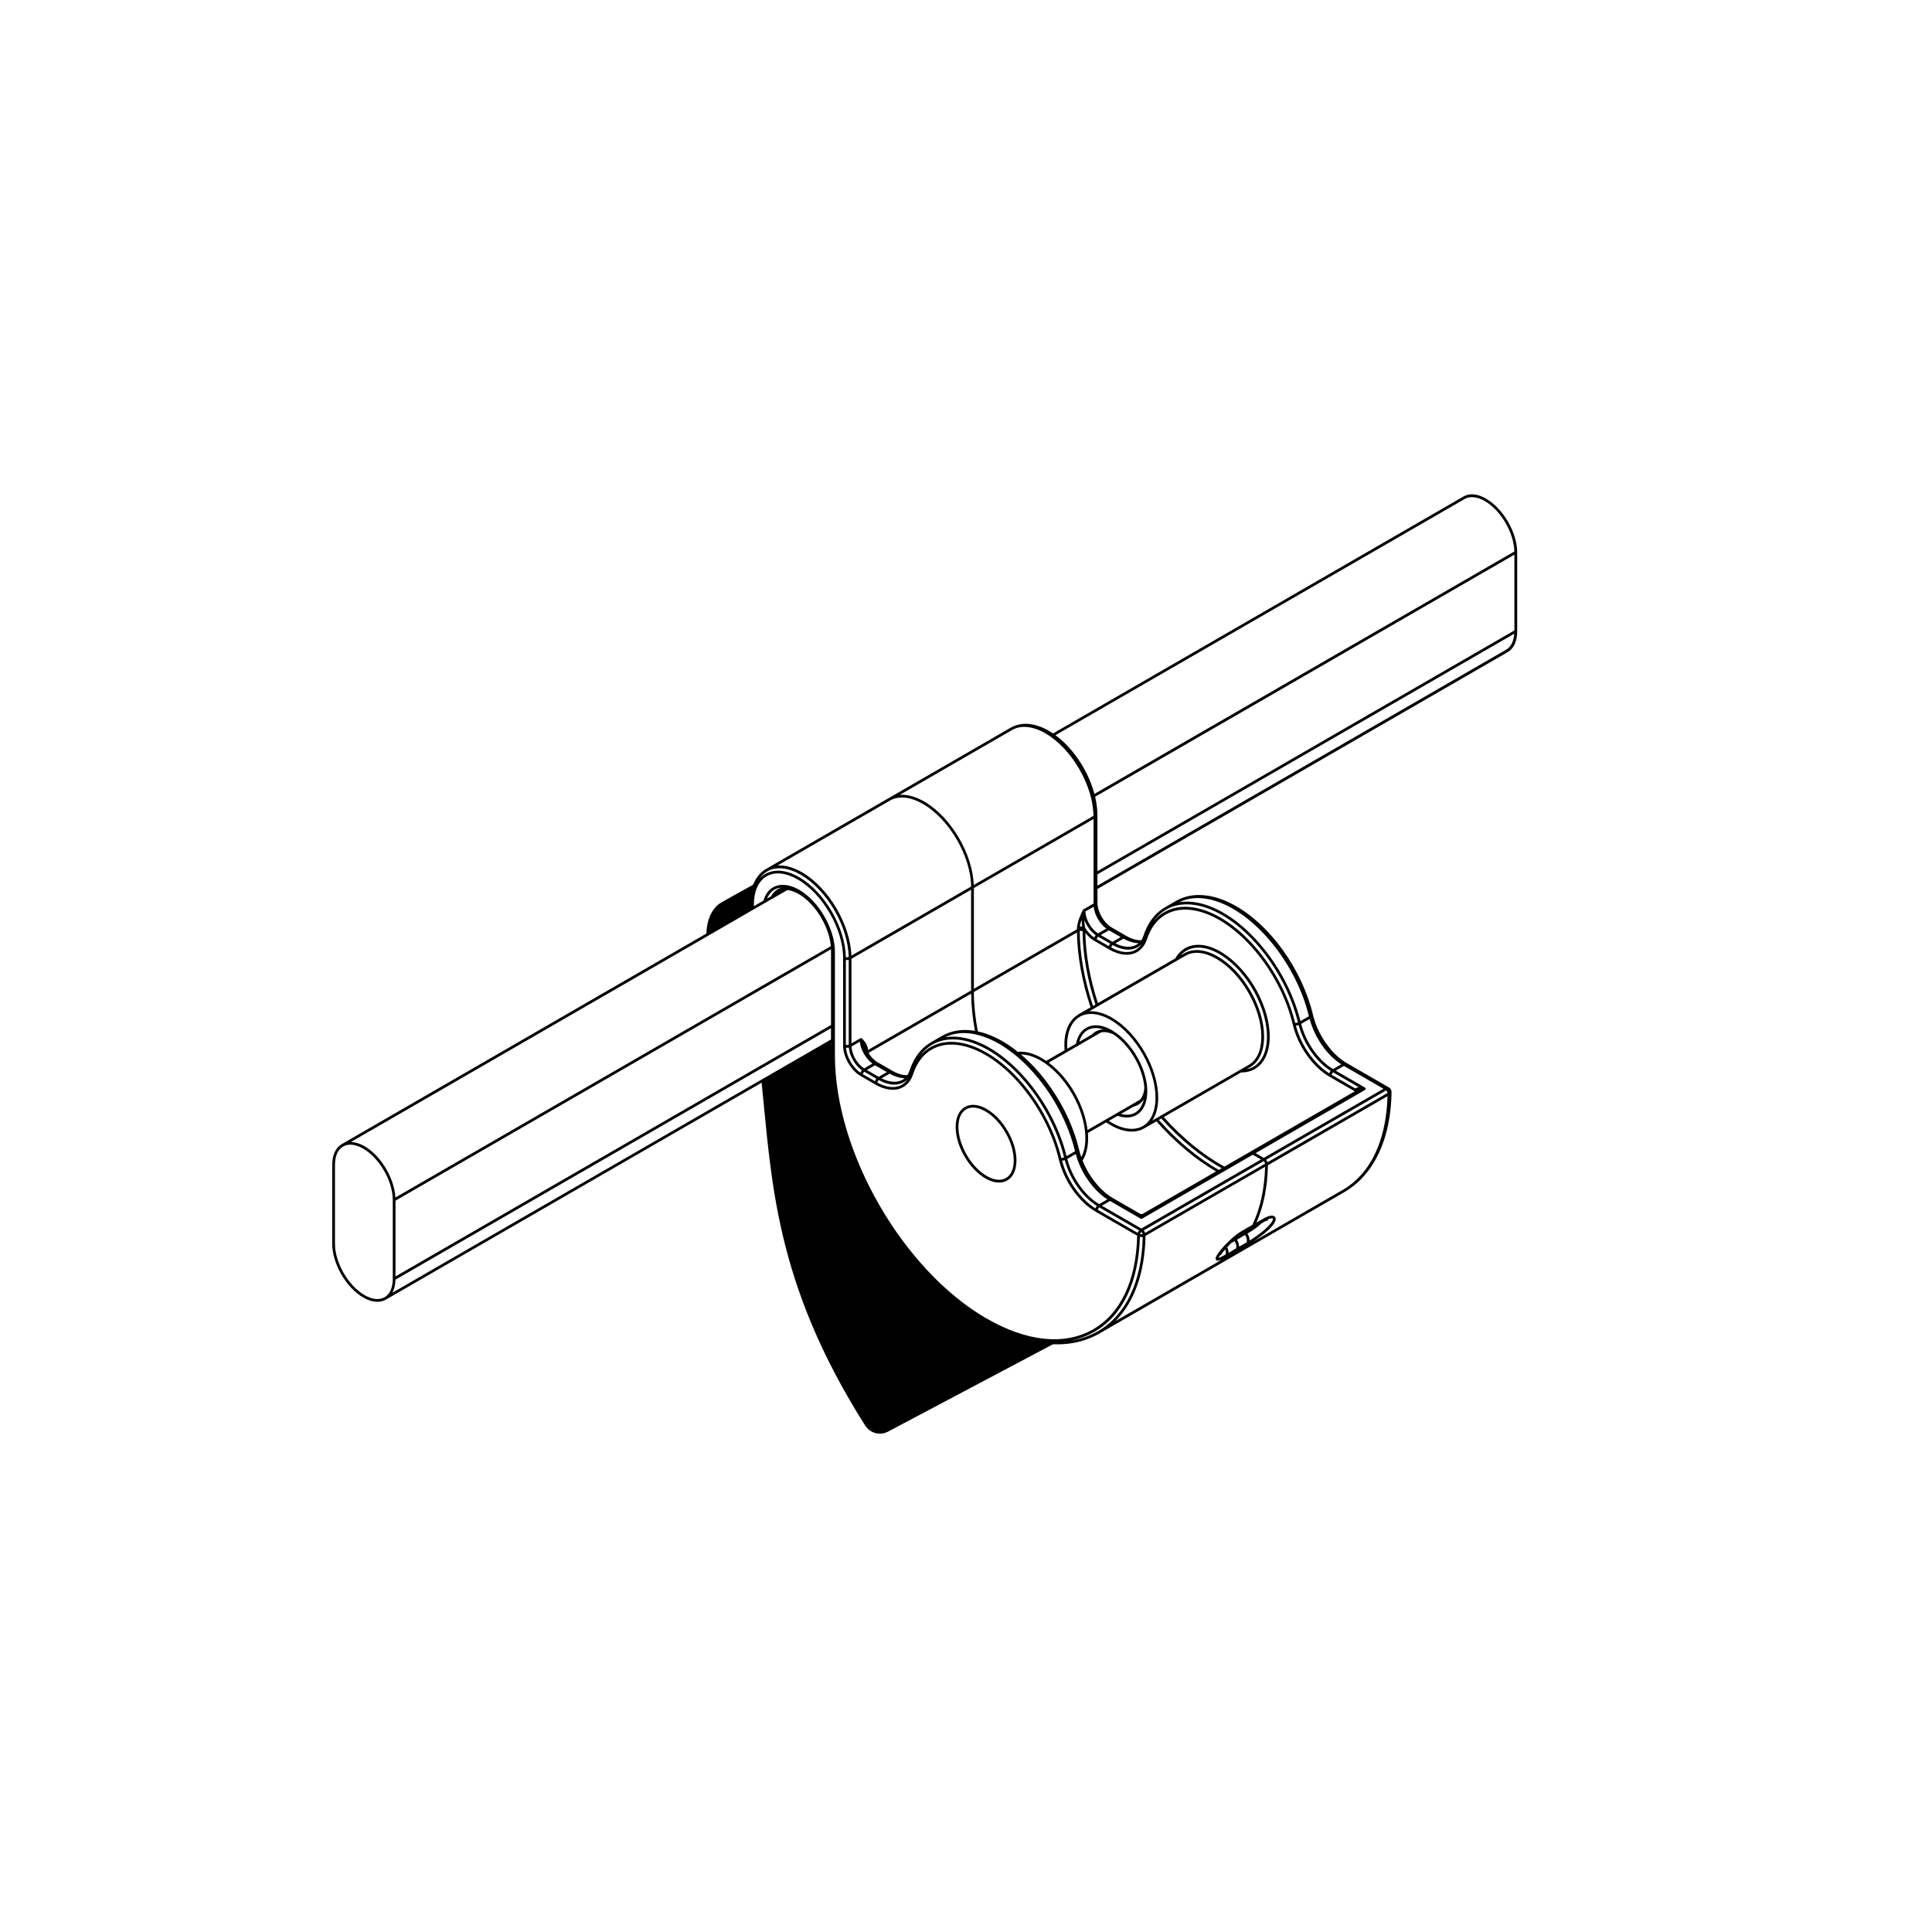
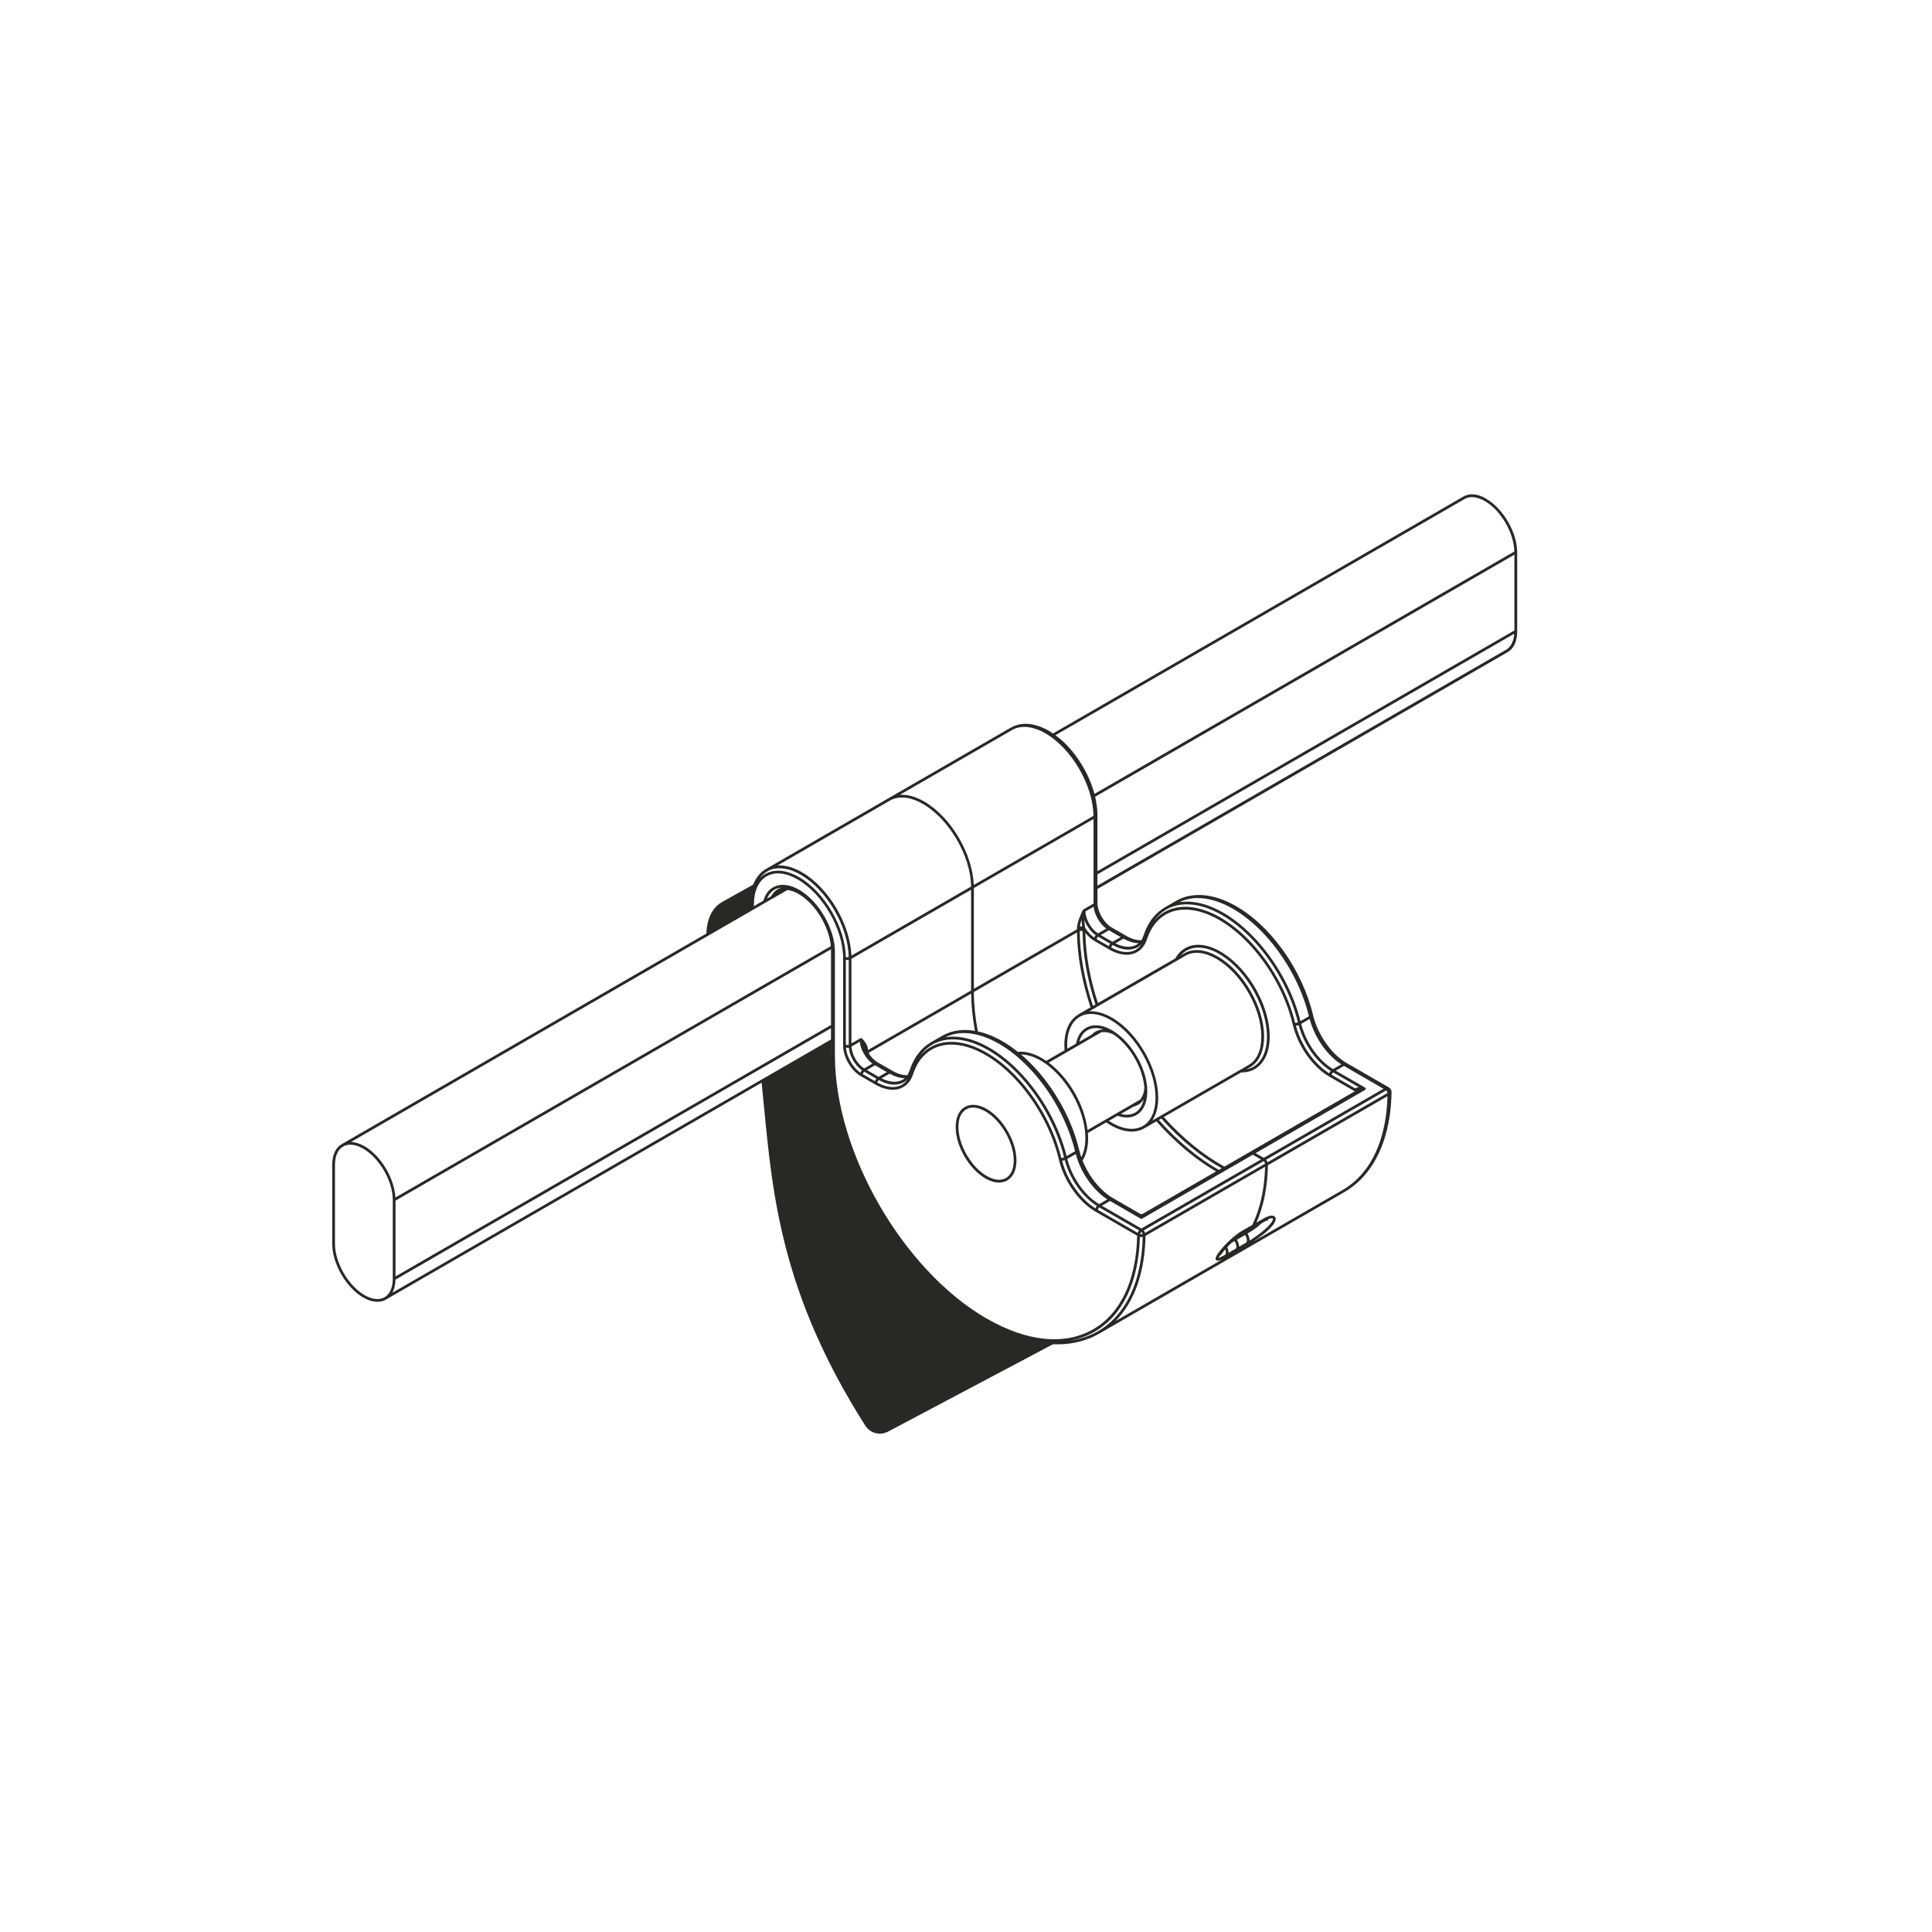
- <svg xmlns="http://www.w3.org/2000/svg" viewBox="0 0 1000 1000">
+ <svg xmlns="http://www.w3.org/2000/svg" viewBox="0 0 1000 1000" fill="#2A2824">
  <g id="Layer_2" data-name="Layer 2">
    <path d="M769.247,258.101c-4.419-2.551-8.595-2.936-11.788-1.098l-212.399,122.627c-1.354-.912-2.708-1.725-4.077-2.395-2.922-1.44-5.816-2.295-8.567-2.537-2.423-.214-4.69.086-6.771.812-.2.071-.399.128-.599.214-.1.043-.2.057-.285.1l-.257.128c-.428.185-.841.385-1.254.627l-63.359,36.576-63.359,36.576c-1.098.627-2.11,1.411-3.008,2.323-.884.898-1.682,1.938-2.366,3.079-.67,1.126-1.226,2.366-1.668,3.692-.442,1.297-.77,2.694-.984,4.162-.214,1.44-.328,2.965-.328,4.533v2.666l-211.273,122h0c-3.193,1.839-4.946,5.659-4.946,10.762v40.866c0,10.206,7.184,22.65,16.021,27.753,2.58,1.497,5.089,2.238,7.355,2.238,1.611,0,3.107-.385,4.433-1.14h0l230.345-132.99v5.873c0,3.663.185,7.483.57,11.332,1.026,10.562,3.421,21.581,7.113,32.784,3.692,11.161,8.581,22.222,14.553,32.884,5.972,10.662,12.886,20.668,20.526,29.748,7.683,9.108,15.922,17.062,24.503,23.633,8.624,6.614,17.376,11.674,26.028,15.052,8.239,3.221,16.221,4.846,23.733,4.846h.955c7.726-.142,14.767-2.024,20.953-5.588l63.359-36.576,63.359-36.576c.87-.499,1.71-1.04,2.537-1.611.214-.157.428-.314.656-.47.641-.456,1.269-.926,1.896-1.425.157-.128.314-.257.485-.399.998-.827,1.967-1.682,2.894-2.608,2.537-2.537,4.818-5.459,6.785-8.709,1.953-3.221,3.635-6.813,4.975-10.648,1.34-3.806,2.38-7.954,3.093-12.287.713-4.319,1.112-8.909,1.183-13.655h0c.014-.998-.513-1.938-1.383-2.437h0l-21.88-12.629h0c-1.497-.87-2.993-1.953-4.447-3.221-1.482-1.297-2.922-2.794-4.276-4.433-1.354-1.653-2.623-3.45-3.749-5.331s-2.124-3.849-2.951-5.844c-.827-1.996-1.468-3.991-1.938-5.944h0c-1.368-5.773-3.421-11.617-6.101-17.361-2.666-5.716-5.873-11.218-9.55-16.335-3.692-5.131-7.754-9.75-12.087-13.727-4.376-4.034-8.923-7.312-13.513-9.764-4.675-2.509-9.294-4.091-13.727-4.704-4.476-.627-8.638-.257-12.401,1.098-1.24.442-2.437.998-3.549,1.653l-5.659,3.264c-1.026.599-2.024,1.283-2.965,2.053-.926.755-1.81,1.611-2.623,2.537-.812.912-1.568,1.91-2.252,2.965-.684,1.04-1.297,2.181-1.853,3.364-.542,1.169-1.041,2.423-1.468,3.706-.157.47-.328.912-.527,1.326-.185.399-.399.784-.627,1.14-.128,0-.242.014-.371.014-.698,0-1.482-.071-2.266-.228-.812-.171-1.668-.413-2.523-.755-.884-.342-1.796-.784-2.694-1.311h0l-7.526-4.348h0c-.656-.371-1.326-.884-1.967-1.468-.698-.627-1.354-1.368-1.967-2.181-.627-.841-1.183-1.739-1.668-2.694-.47-.941-.87-1.91-1.155-2.865-.271-.926-.456-1.825-.527-2.666-.014-.271-.029-.542-.029-.798v-7.227l212.3-122.57c3.193-1.839,4.946-5.659,4.946-10.762v-40.866h0c0-10.206-7.184-22.65-16.021-27.753l-.029-.071ZM758.157,258.244c2.694-1.554,6.471-1.155,10.363,1.098,8.324,4.804,15.109,16.449,15.295,26.113l-217.345,125.478c-.884-3.335-2.124-6.685-3.72-9.964-1.668-3.464-3.678-6.771-5.958-9.835-2.295-3.079-4.804-5.83-7.483-8.182-.998-.87-2.01-1.668-3.022-2.409l211.872-122.3ZM613.664,494.661c4.219-2.437,9.892-1.853,15.964,1.653,6.186,3.578,12.016,9.736,16.421,17.347,4.404,7.612,6.813,15.736,6.813,22.892s-2.323,12.216-6.557,14.653l-49.861,28.779c1.539-2.338,2.537-5.303,2.894-8.809,1.468-14.325-8.011-33.511-21.125-42.762-4.989-3.521-10.021-5.217-14.397-4.975l49.846-28.779h0ZM611.255,494.404c2.352-2.637,5.602-4.02,9.422-3.92,12.201.356,26.869,14.924,32.699,32.485,3.535,10.633,3.136,20.355-1.069,25.985-1.796,2.423-4.191,3.948-7.084,4.504l1.796-1.026c4.69-2.708,7.27-8.339,7.27-15.879s-2.494-15.779-6.999-23.605c-4.519-7.825-10.534-14.168-16.934-17.86-6.528-3.763-12.7-4.362-17.39-1.653l-1.696.984-.014-.014ZM590.786,635.89l-20.469-11.817,4.234-2.452,15.865,9.165h0c.114.057.228.1.356.1s.242-.029.356-.1h0l57.33-33.098,4.234,2.452-61.934,35.749h.029ZM654.074,600.996c.356.342.641.827.741,1.311l-62.091,35.849c-.171-.47-.413-.926-.741-1.311l62.091-35.849ZM591.456,638.798c-.428.114-.912.1-1.34-.014.114-.413.356-.841.67-1.155.314.314.556.741.67,1.169ZM438.553,542.341c.271,0,.527-.043.784-.086.385,4.319,3.207,9.208,6.756,11.688-.328.371-.584.812-.755,1.283-3.948-2.723-7.084-8.182-7.483-12.957.228.043.456.086.699.086v-.014ZM437.812,540.787v-43.959c.242.043.485.086.741.086s.499-.043.741-.086v43.959c-.456.142-1.012.142-1.482,0h0ZM440.748,541.671l4.276-2.466c.442,4.191,3.15,8.852,6.543,11.332l-4.276,2.466c-3.549-2.238-6.372-7.141-6.543-11.332ZM440.705,540.046v-43.774l61.934-35.749v52.156l-53.381,30.817c-.029-.513-.086-1.026-.214-1.511-.214-.812-.556-1.568-1.069-2.323-.542-.812-1.183-1.482-1.796-2.138h0l-.043-.043c-.029-.029-.057-.043-.086-.057s-.043-.029-.071-.043c0,0-.014,0-.029-.014h-.043c-.043,0-.071-.029-.114-.029h-.142c-.043,0-.071,0-.114.014h-.114c-.014,0-.029.014-.057.029,0,0-.029,0-.043.014l-4.59,2.651h-.029ZM447.319,554.699l6.272,3.62c-.314.371-.57.812-.741,1.283l-6.272-3.62c.114-.47.385-.955.741-1.283ZM448.688,553.844l4.234-2.452,6.101,3.521-4.234,2.452-6.101-3.521ZM460.461,555.74c2.708,1.497,5.374,2.309,7.825,2.352-.043.043-.086.1-.142.128-.285.228-.57.442-.884.613-2.894,1.668-6.842,1.397-10.99-.684l4.191-2.423v.014ZM454.86,559.047c2.822,1.554,5.545,2.352,8.025,2.352,1.853,0,3.563-.442,5.074-1.311.371-.214.741-.47,1.069-.741.299-.242.57-.513.827-.812-1.098,1.653-2.537,2.851-4.276,3.521-3.207,1.226-7.27.599-11.489-1.739.114-.47.399-.941.741-1.269h.029ZM469.684,556.495c-.128,0-.242.014-.371.014-.713,0-1.482-.071-2.266-.228-.812-.171-1.668-.413-2.523-.755-.884-.342-1.782-.784-2.694-1.311l-7.526-4.348h0c-.442-.257-.884-.556-1.34-.926s-.912-.798-1.354-1.254c-.456-.47-.884-.998-1.283-1.525-.285-.385-.527-.784-.784-1.183l53.125-30.675c.071,6.158.727,12.629,1.953,19.271-2.053-.356-4.062-.499-6.015-.456-3.25.1-6.286.798-9.051,2.053-.029,0-.057.029-.1.043-.613.285-1.226.584-1.825.926l-5.659,3.264c-1.04.599-2.024,1.283-2.965,2.053-.926.755-1.81,1.611-2.623,2.537-.798.912-1.554,1.91-2.252,2.965-.67,1.04-1.297,2.167-1.853,3.364-.556,1.169-1.04,2.423-1.468,3.706-.157.47-.328.912-.527,1.326-.185.399-.399.784-.627,1.14h.029ZM548.851,570.863c-3.136-5.545-6.756-10.748-10.748-15.437-3.05-3.578-6.272-6.813-9.607-9.636,6.699.043,14.696,4.875,21.367,13.014,10.676,13.028,14.838,30.561,9.821,40.139-.428-1.226-.798-2.437-1.083-3.649-.584-2.423-1.283-4.889-2.095-7.327-1.938-5.816-4.504-11.574-7.64-17.105h-.014ZM556.448,595.879l-4.376,2.523c-7.298-29.249-30.774-56.574-52.726-61.193-3.506-.741-6.842-.841-9.949-.356.314-.157.627-.328.955-.47.442-.185.884-.356,1.34-.513.142-.043.285-.1.413-.142,3.763-1.197,8.039-1.34,12.601-.385,21.552,4.533,44.672,31.616,51.728,60.537h.014ZM569.947,534.359c1.867-.356,4.048-.014,6.372,1.055,7.711,5.203,14.368,15.665,15.808,25.729.1.684.157,1.354.2,2.01-.228,2.566-1.026,4.604-2.266,6.058l-17.846,10.306h0l-9.308,5.374c-1.055-8.823-5.231-18.801-11.959-26.997-2.551-3.122-5.317-5.759-8.139-7.868l27.14-15.665h0ZM558.615,539.248c.77-2.78,2.224-4.846,4.262-6.029,2.266-1.311,5.117-1.44,8.282-.399-.456,0-.898.043-1.326.114-.142-.014-.299,0-.428.086h-.029c-1.625.385-3.065,1.183-4.205,2.437l-6.557,3.792h0ZM591.998,568.939c-.57,2.694-1.739,4.861-3.478,6.272-2.152,1.739-5.089,2.209-8.353,1.368l6.571-3.792c1.653-.356,3.065-1.197,4.205-2.423h.029c.142-.086.228-.214.285-.342.271-.328.527-.699.755-1.069l-.014-.014ZM563.062,586.443l9.508-5.488c4.547,3.122,9.123,4.761,13.199,4.761,1.953,0,3.792-.371,5.459-1.126.299-.142.584-.328.87-.485.043-.014.1,0,.142-.043l6.314-3.649c9.593,10.819,20.241,19.756,30.889,25.928l-37.959,21.923h0c-.413.242-.926.242-1.34,0h0l-14.168-8.182h0c-1.497-.855-2.993-1.953-4.447-3.221-1.482-1.311-2.922-2.794-4.276-4.433-1.368-1.653-2.623-3.45-3.749-5.331s-2.124-3.849-2.951-5.858c-.071-.185-.128-.371-.2-.556,2.323-3.692,3.193-8.695,2.751-14.254l-.043.014ZM590.629,583.278c-4.533,2.067-10.576.912-16.692-3.122l4.547-2.623c1.653.57,3.25.87,4.747.87,2.352,0,4.476-.699,6.2-2.095,3.207-2.594,4.732-7.312,4.348-13.128h0c0-.071,0-.128-.014-.185-.043-.67-.1-1.354-.214-2.053-1.497-10.363-8.324-21.153-16.292-26.612-.057-.071-.142-.128-.228-.171-.029,0-.043-.014-.071-.029-1.539-1.026-3.107-1.881-4.704-2.466-3.82-1.411-7.298-1.297-10.078.314-2.708,1.554-4.504,4.404-5.231,8.239l-4.519,2.608c-.1-1.653-.1-3.25.057-4.747.613-6.044,3.207-10.391,7.298-12.258,4.761-2.167,11.189-.798,17.632,3.749,12.743,8.994,21.951,27.582,20.54,41.451-.613,6.044-3.207,10.391-7.298,12.258h-.029ZM558.159,525.051s-.071.071-.114.1c-3.906,2.323-6.386,6.785-6.999,12.786-.185,1.796-.171,3.706-.029,5.687l-9.493,5.473c-5.046-3.464-10.22-5.16-14.739-4.675-.527-.413-1.04-.855-1.568-1.254-4.533-3.421-9.151-6.015-13.698-7.726-1.825-.684-3.62-1.212-5.402-1.596-1.326-7.042-2.024-13.898-2.053-20.383l53.381-30.817c.157,12.045,2.566,25.401,7.013,38.757l-6.314,3.635.014.014ZM477.466,544.935c.77-.87,1.596-1.668,2.452-2.38.87-.713,1.796-1.354,2.765-1.91,4.547-2.623,10.192-3.321,16.364-2.038,21.538,4.533,44.644,31.587,51.714,60.48-.47.171-.998.271-1.44.271-6.942-28.38-29.72-54.992-51.001-59.454-9.251-1.953-17.076.57-22.265,6.799.442-.613.912-1.212,1.397-1.768h.014ZM551.131,600.469c2.523,9.664,9.051,18.972,16.592,23.704-.314.371-.57.812-.741,1.283-7.825-4.903-14.625-14.61-17.262-24.688.47-.043.969-.142,1.425-.299h-.014ZM552.443,599.842l4.376-2.523c2.523,9.536,8.937,18.73,16.349,23.476l-4.262,2.466c-7.498-4.49-14.04-13.798-16.478-23.405l.014-.014ZM568.963,624.929l20.626,11.902c-.314.371-.57.812-.741,1.283l-20.626-11.902c.114-.47.385-.955.741-1.283ZM630.84,605.543c-10.676-6.072-21.381-14.995-31.031-25.843l1.283-.741c9.736,10.876,20.497,19.728,31.259,25.714l-1.497.87h-.014ZM565.727,520.689c-4.433-13.384-6.813-26.755-6.87-38.757.456-.142,1.026-.128,1.482,0,.057,11.788,2.366,24.902,6.671,38.016l-1.283.741ZM558.928,479.58c.029-.257.071-.513.128-.798.157-.812.442-1.725.812-2.751,0,1.012.043,1.996.171,2.922.029.214.057.413.1.599-.399-.057-.798-.043-1.197.014l-.014.014ZM561.437,478.782c-.1-.812-.142-1.682-.157-2.58,1.169,3.122,3.321,6.087,5.83,7.84-.314.371-.57.798-.741,1.24-1.725-1.197-3.364-2.922-4.675-5.032-.1-.442-.2-.941-.271-1.497l.014.029ZM560.696,470.771h-.014c-.029.014-.043.043-.057.057-.029.029-.071.057-.1.086,0,.014-.029.029-.043.043-.014.029-.029.043-.043.071s-.029.043-.043.071h0c-.599,1.326-1.212,2.68-1.725,4.034-.47,1.254-.798,2.338-.998,3.335-.157.755-.228,1.44-.228,2.067v.47l-53.367,30.803v-52.156l61.934-35.749v43.774l-5.303,3.065-.014.029ZM523.949,377.807c4.476-2.58,10.719-1.938,17.148,1.768,13.613,7.854,24.702,26.94,24.873,42.719l-61.962,35.778c-.542-16.079-11.788-35.193-25.558-43.161-4.504-2.594-8.838-3.777-12.7-3.506l58.199-33.597h0ZM460.604,414.382c4.547-2.623,10.633-1.996,17.148,1.768,13.613,7.854,24.702,26.94,24.888,42.719l-61.962,35.778c-.542-16.079-11.774-35.208-25.558-43.161-4.504-2.594-8.852-3.777-12.7-3.506l58.199-33.597h-.014ZM394.536,453.068c.812-.827,1.725-1.525,2.708-2.095,4.476-2.58,10.719-1.938,17.148,1.768,13.598,7.854,24.66,26.883,24.873,42.648-.47.142-1.026.128-1.482-.014-.228-15.295-10.961-33.739-24.132-41.351-6.585-3.806-12.814-4.39-17.547-1.668-1.126.641-2.124,1.482-2.993,2.452.442-.613.912-1.212,1.425-1.725v-.014ZM399.967,465.055h0l7.583-4.376c1.44.142,3.036.641,4.647,1.425,1.639.812,3.307,1.924,4.932,3.307,1.668,1.425,3.278,3.093,4.761,4.975,1.511,1.91,2.865,3.991,4.02,6.186,1.169,2.195,2.11,4.447,2.822,6.714.684,2.209,1.126,4.376,1.311,6.443l-225.385,130.111c-.527-9.964-7.483-21.652-15.979-26.555-2.452-1.411-4.832-2.138-7.013-2.209l218.286-126.034.014.014ZM402.59,460.223c-1.454.841-2.623,2.081-3.506,3.692l-2.053,1.183c.998-2.423,2.594-4.148,4.69-5.032.884-.371,1.853-.57,2.879-.627-.713.171-1.397.413-2.024.77l.014.014ZM403.502,461.364l-.413.242c.071-.043.142-.1.214-.142.071-.043.142-.057.2-.1h0ZM199.057,671.44c-2.737,1.582-6.414,1.183-10.363-1.097-8.438-4.875-15.309-16.777-15.309-26.527v-40.866c0-4.561,1.497-7.954,4.233-9.522,2.723-1.582,6.414-1.183,10.363,1.098,8.438,4.875,15.309,16.777,15.309,26.527v40.866c0,4.561-1.497,7.954-4.233,9.522h0ZM430.129,538.036l-227.01,131.066c.984-1.825,1.525-4.105,1.568-6.756l225.428-130.154v5.844h.014ZM430.129,530.538l-225.413,130.139v-39.227l225.399-130.125c0,.142.014.285.014.428v38.785h0ZM510.75,682.529c-43.346-25.03-78.597-86.094-78.597-136.14v-53.795c0-11.774-8.296-26.156-18.502-32.043-4.547-2.623-8.966-3.264-12.472-1.796-2.922,1.226-5.003,3.792-6.029,7.426l-4.946,2.851v-.67c0-7.07,2.352-12.33,6.614-14.796,4.262-2.466,9.992-1.867,16.121,1.668,12.928,7.469,23.448,25.686,23.448,40.61v45.413c0,5.773,4.062,12.814,9.066,15.694l7.526,4.348c3.164,1.825,6.3,2.765,9.123,2.765,1.425,0,2.765-.242,4.005-.713,3.079-1.183,5.345-3.735,6.557-7.412h0v-.029c3.834-11.703,13.299-17.162,25.358-14.639,20.925,4.39,43.361,30.817,50.046,58.898,2.637,11.104,10.277,21.965,19.015,26.997l21.509,12.415c-.47,23.177-8.624,40.425-22.992,48.578-14.653,8.31-34.138,6.286-54.864-5.673l.014.043ZM568.336,689.001c-4.348,2.509-9.165,4.148-14.34,4.903,4.376-.827,8.495-2.309,12.316-4.462,14.71-8.339,23.092-25.814,23.69-49.233.271.057.542.1.812.1.228,0,.442-.043.67-.071-.584,23.163-8.78,40.467-23.148,48.763h0ZM634.19,649.431c-1.411.798-2.537,1.354-3.25,1.596-.086.029-.157.043-.214.057.1-.242.328-.67.77-1.311.242-.029.485-.171.613-.385.071-.114.171-.299.328-.513.228-.328.527-.727.884-1.169.257-.314.542-.656.855-1.012.47,1.212.428,2.281.029,2.737h-.014ZM631.652,647.165c-1.297,1.611-2.095,2.837-2.352,3.649-.242.755-.029,1.183.2,1.411.242.242.57.328.884.328.342,0,.698-.1.984-.185.328-.1.713-.271,1.155-.47-.271.171-.542.356-.827.513l-54.322,31.359c9.721-9.778,15.181-25.03,15.551-44.102l61.891-35.735c-.328,11.56-2.551,21.68-6.628,30.076l-5.245,3.022c-.827.47-1.682,1.041-2.58,1.696-1.34.984-2.794,2.209-4.191,3.549-1.639,1.554-3.25,3.293-4.533,4.875l.014.014ZM639.62,646.295l-3.72,2.152c.029-.898-.214-1.896-.698-2.894.584-.613,1.183-1.24,1.81-1.839.157-.157.314-.285.47-.428l1.525-.884c1.041,1.596,1.169,3.278.627,3.906l-.014-.014ZM645.065,643.145l-3.72,2.152c.029-1.126-.356-2.423-1.112-3.62l4.205-2.437c1.041,1.596,1.169,3.278.627,3.906h0ZM645.664,638.527c.698-.413,1.596-.969,2.566-1.611,1.653-1.083,2.979-2.095,3.963-3.008.214-.2.413-.399.613-.599l1.14-.656c.285-.157.542-.299.798-.428.328-.171.627-.285.855-.371.157-.057.285-.086.328-.1.371-.043.57-.356.556-.713.057-.029.128-.057.185-.086,1.297-.485,1.867-.371,2.024-.314.128.043.157.086.157.114.057.128.043.428-.142.884-.399.955-1.425,2.252-2.865,3.649-1.497,1.44-3.506,3.065-5.816,4.69-1.055.741-2.152,1.468-3.221,2.124.014-1.112-.356-2.395-1.126-3.578h-.014ZM700.414,612.086c-.142.114-.285.228-.428.356-.599.485-1.226.955-1.853,1.411-.214.142-.413.299-.613.442-.798.556-1.625,1.069-2.466,1.568l-46.568,26.883c.784-.499,1.568-1.026,2.352-1.582,1.653-1.155,4.034-2.936,5.987-4.818,1.126-1.083,2.58-2.666,3.193-4.119.342-.798.385-1.497.128-2.038-.2-.428-.542-.727-1.026-.87-.727-.242-1.725-.114-2.951.342-.713.271-1.497.641-2.323,1.126l-3.535,2.038c3.735-8.424,5.744-18.402,5.972-29.705l61.891-35.735c-.57,19.97-6.799,35.55-17.761,44.715v-.014ZM718.174,565.732l-62.091,35.849c-.171-.47-.413-.926-.741-1.311l62.091-35.849c.356.342.641.827.741,1.311ZM716.065,563.565l-61.934,35.749-4.234-2.452,56.617-32.684h0l.014-.014c.043-.029.086-.071.128-.114.029-.029.057-.057.086-.086,0,0,.014-.029.029-.043h0c.014-.029.014-.057.029-.086.014-.043.043-.071.043-.114v-.029h0v-.285h0v-.029c0-.043-.029-.071-.043-.114,0-.029,0-.057-.029-.086l-.014-.014v-.014h0v-.014c-.029-.029-.057-.057-.086-.086s-.057-.057-.086-.086c0,0-.029-.014-.043-.029l-.014-.014-15.152-8.752,4.234-2.452,20.469,11.817-.014.029ZM701.54,563.408l-12.273-7.084c.114-.47.385-.955.741-1.283l13.271,7.669c-.641.086-1.212.257-1.596.57-.057.043-.1.086-.142.142v-.014ZM694.228,550.893l-4.262,2.466c-7.498-4.49-14.04-13.798-16.478-23.405l4.39-2.537c2.523,9.536,8.937,18.73,16.349,23.476ZM688.768,554.286c-.328.371-.57.812-.741,1.283-7.825-4.903-14.61-14.596-17.262-24.674.47-.043.955-.142,1.425-.299,2.523,9.664,9.051,18.972,16.578,23.704v-.014ZM625.765,465.455c21.552,4.533,44.672,31.616,51.728,60.537l-4.376,2.523c-7.298-29.235-30.789-56.574-52.726-61.193-3.521-.741-6.87-.841-9.992-.342,4.362-2.181,9.636-2.723,15.366-1.525ZM598.512,475.048c.77-.855,1.582-1.668,2.452-2.38.87-.713,1.796-1.354,2.765-1.924,4.547-2.623,10.206-3.321,16.364-2.038,21.538,4.533,44.644,31.587,51.714,60.48-.47.171-.998.271-1.44.271-6.942-28.38-29.72-54.992-51.001-59.454-9.265-1.953-17.091.57-22.265,6.799.442-.613.912-1.212,1.397-1.768l.014.014ZM593.722,486.08h0v-.029c3.834-11.703,13.299-17.176,25.358-14.639,20.925,4.39,43.375,30.817,50.046,58.898,2.637,11.118,10.277,21.965,19.015,26.997l12.957,7.483v.171l-53.994,31.174h0l-13.328,7.697c-10.79-5.873-21.623-14.724-31.416-25.629l40.011-23.106h.285c4.49,0,8.225-1.825,10.819-5.317,4.476-6.015,4.946-16.221,1.269-27.282-6.001-18.074-21.267-33.084-34.01-33.468-5.388-.142-9.793,2.352-12.415,7.042l-40.04,23.12c-4.091-12.529-6.314-25.044-6.486-36.348,1.411,1.796,3.022,3.25,4.704,4.219l7.526,4.348c3.164,1.825,6.3,2.765,9.137,2.765,1.425,0,2.765-.242,4.005-.713,3.079-1.183,5.345-3.749,6.557-7.412v.029ZM567.623,486.094c.114-.47.385-.955.741-1.283l6.272,3.62c-.314.371-.57.812-.741,1.283l-6.272-3.62ZM590.929,488.646c-1.097,1.653-2.537,2.851-4.276,3.521-3.207,1.226-7.27.599-11.503-1.739.114-.47.399-.941.741-1.269,2.822,1.554,5.545,2.352,8.025,2.352,1.853,0,3.563-.428,5.074-1.311h0c.371-.214.727-.47,1.083-.741.299-.242.57-.527.841-.812h.014ZM589.332,488.218s-.086.086-.142.128c-.285.228-.584.442-.884.613h0c-2.894,1.668-6.842,1.397-10.99-.684l4.191-2.423c2.708,1.497,5.374,2.295,7.825,2.352v.014ZM573.966,481.519l6.101,3.521-4.234,2.452-6.101-3.521,4.234-2.452ZM572.612,480.649l-4.276,2.466c-3.535-2.238-6.372-7.141-6.543-11.332l4.276-2.466c.442,4.191,3.15,8.852,6.543,11.332ZM779.609,336.256l-211.587,122.157v-5.844l215.763-124.566c-.271,3.877-1.753,6.856-4.176,8.267v-.014ZM783.843,326.321l-215.82,124.609v-29.064c0-3.008-.413-6.2-1.183-9.479l217.003-125.293v39.227ZM510.75,574.013c-4.248-2.452-8.267-2.822-11.332-1.055s-4.761,5.445-4.761,10.348,1.596,10.135,4.49,15.166c2.894,5.017,6.756,9.094,10.876,11.475,2.48,1.425,4.875,2.152,7.07,2.152,1.554,0,2.993-.371,4.262-1.098,3.065-1.768,4.761-5.445,4.761-10.334s-1.596-10.135-4.49-15.166c-2.894-5.017-6.756-9.094-10.876-11.475v-.014ZM520.656,609.748c-2.608,1.497-6.129,1.126-9.907-1.055-3.906-2.252-7.583-6.144-10.363-10.947s-4.305-9.935-4.305-14.454,1.44-7.597,4.048-9.108c1.055-.613,2.252-.912,3.563-.912,1.924,0,4.091.656,6.343,1.967,3.906,2.252,7.583,6.144,10.363,10.947s4.305,9.935,4.305,14.454-1.44,7.597-4.048,9.108Z" />
  </g>
  <g id="Layer_3" data-name="Layer 3">
    <path d="M373.64,466.92l16.87-9.4c-.26.58-.49,1.18-.7,1.8-.451,1.301-.786,2.64-1,4-.212,1.464-.316,2.941-.31,4.42v3.07l-22.65,13.08-.21-.36c-.006-1.313.098-2.624.31-3.92.197-1.359.515-2.698.95-4,.409-1.232.945-2.419,1.6-3.54.629-1.067,1.384-2.054,2.25-2.94.864-.859,1.835-1.602,2.89-2.21Z" />
    <path d="M547.23,694.61l-87.57,46.39c-4.167,2.217-9.34.838-11.85-3.16-47.1-74.24-48.41-127.34-53.69-178.47l36.23-20.92v7.08c0,3.65.19,7.4.56,11.23,1.157,11.068,3.534,21.975,7.09,32.52,3.772,11.313,8.611,22.242,14.45,32.64,5.852,10.469,12.679,20.363,20.39,29.55,7.241,8.664,15.391,16.526,24.31,23.45,7.854,6.145,16.528,11.163,25.77,14.91,7.715,3.16,15.973,4.784,24.31,4.78Z" />
  </g>
</svg>
